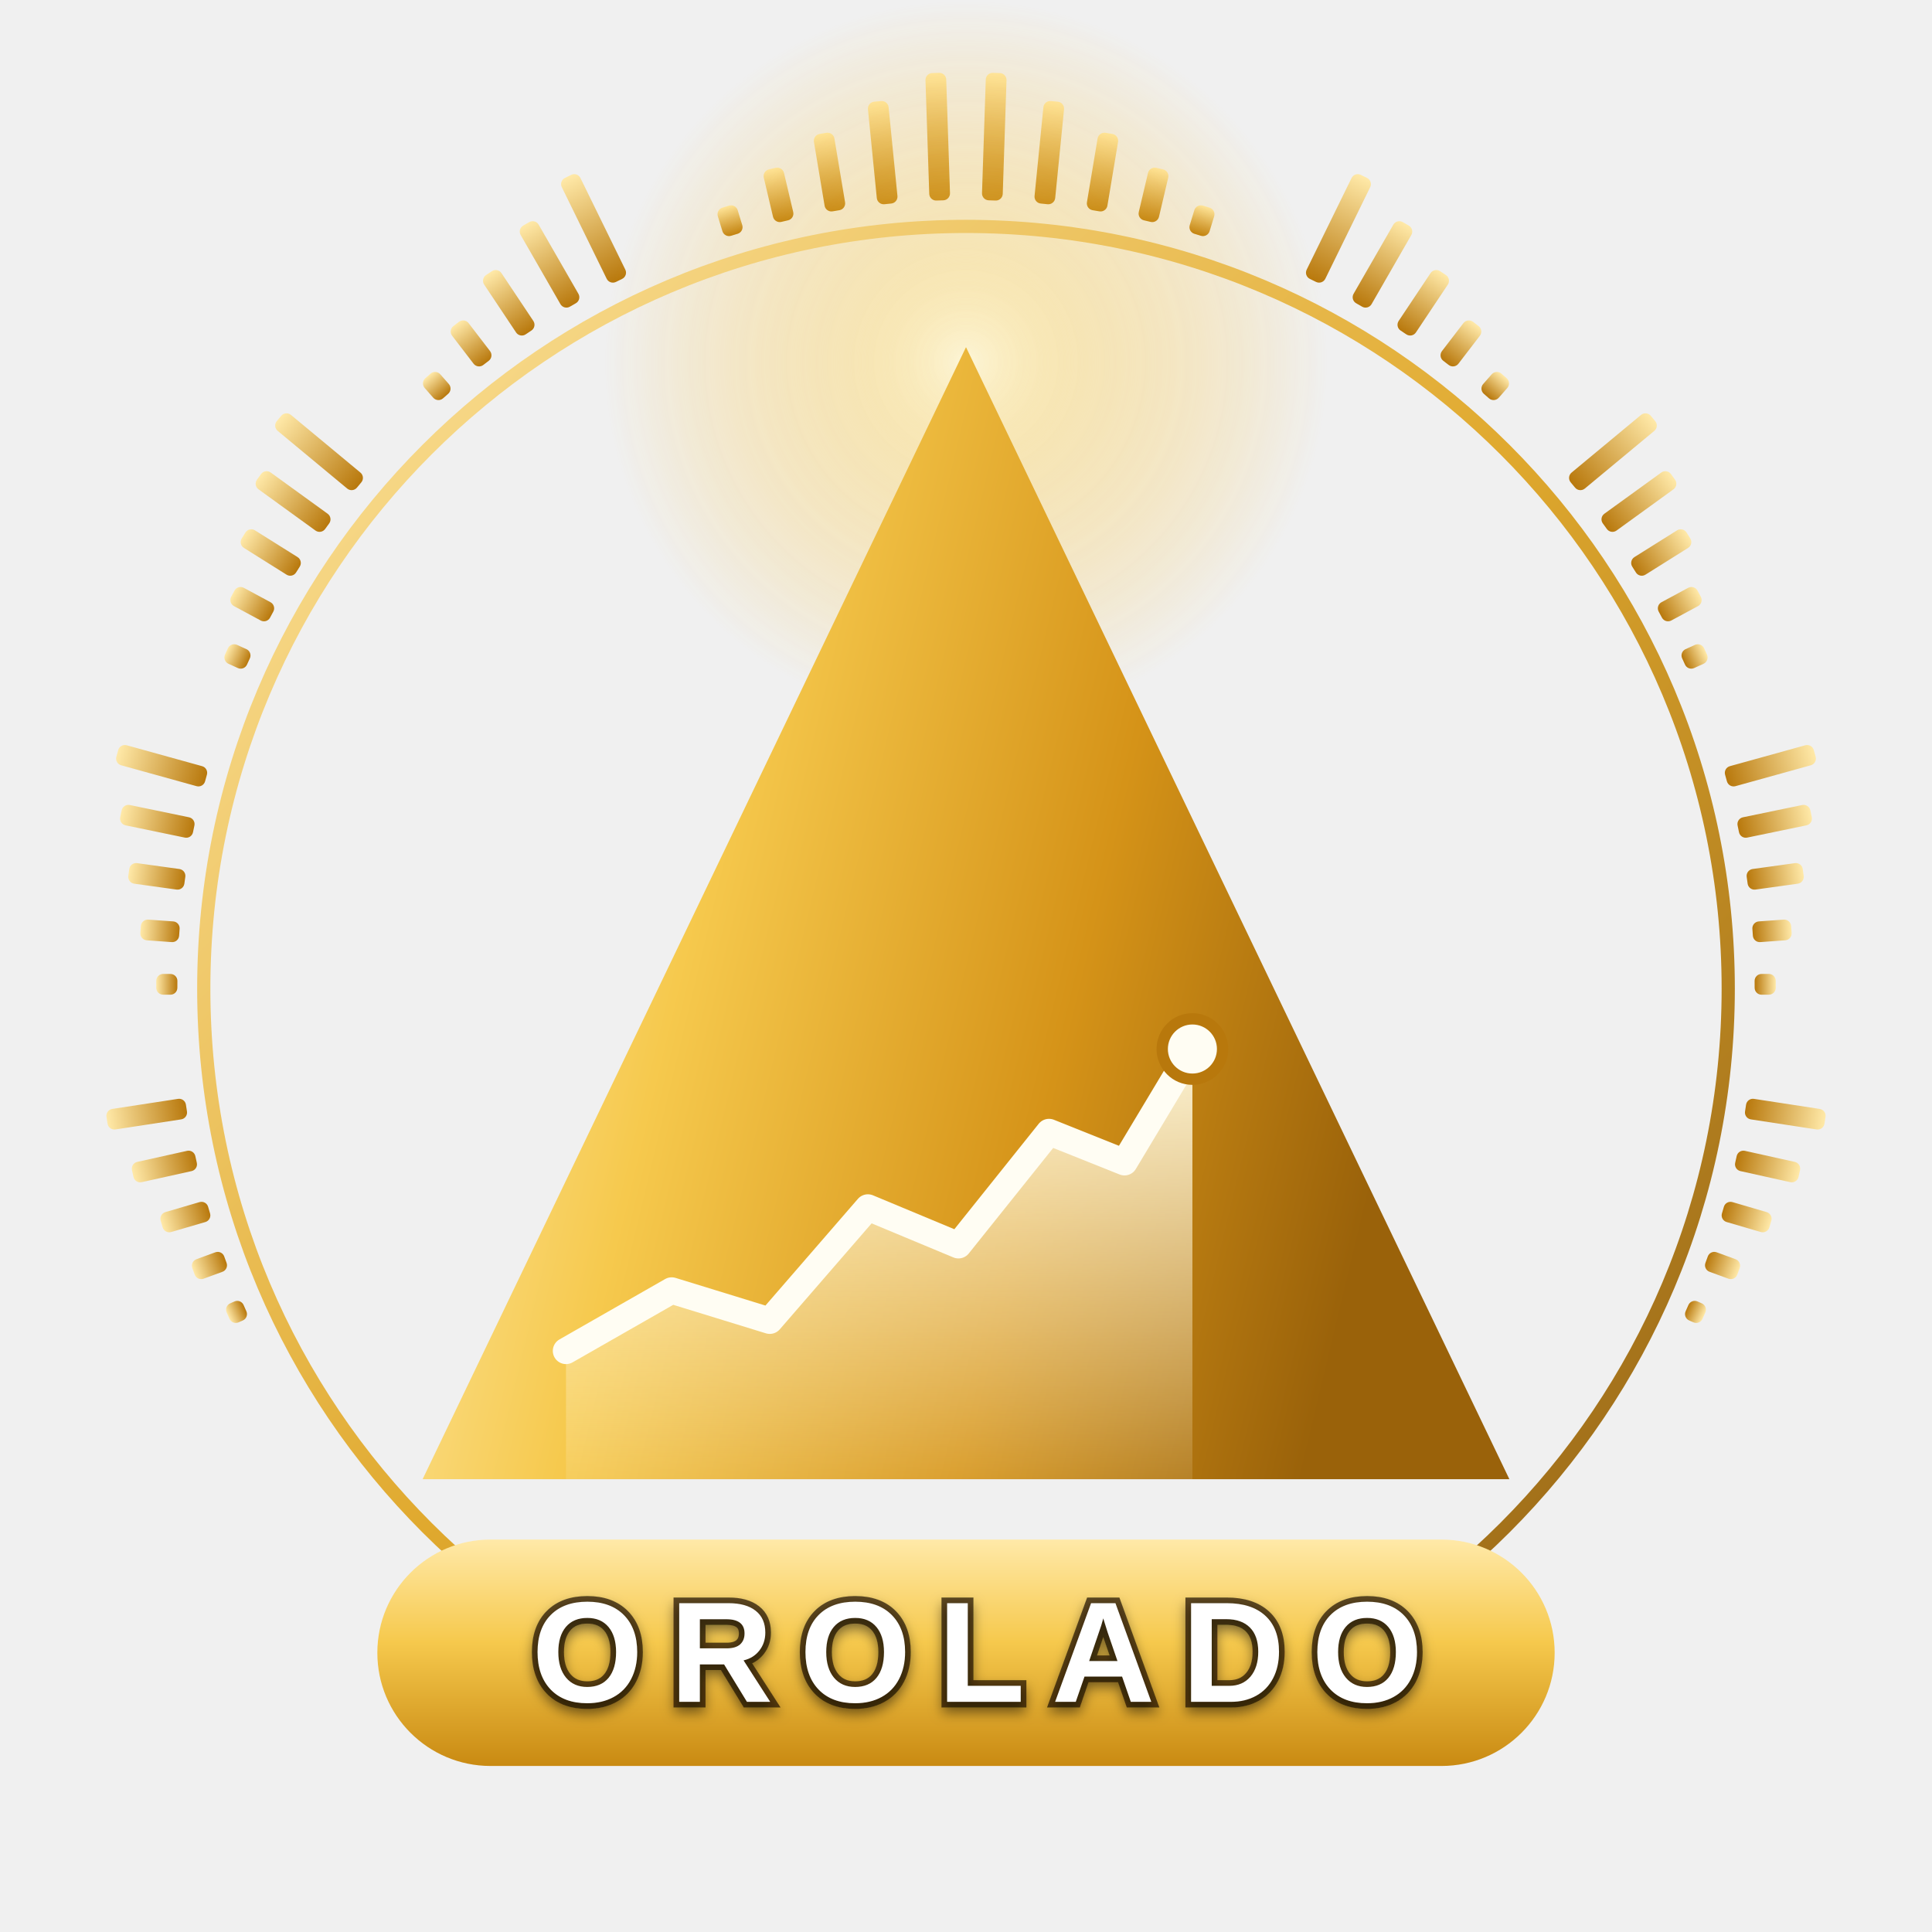
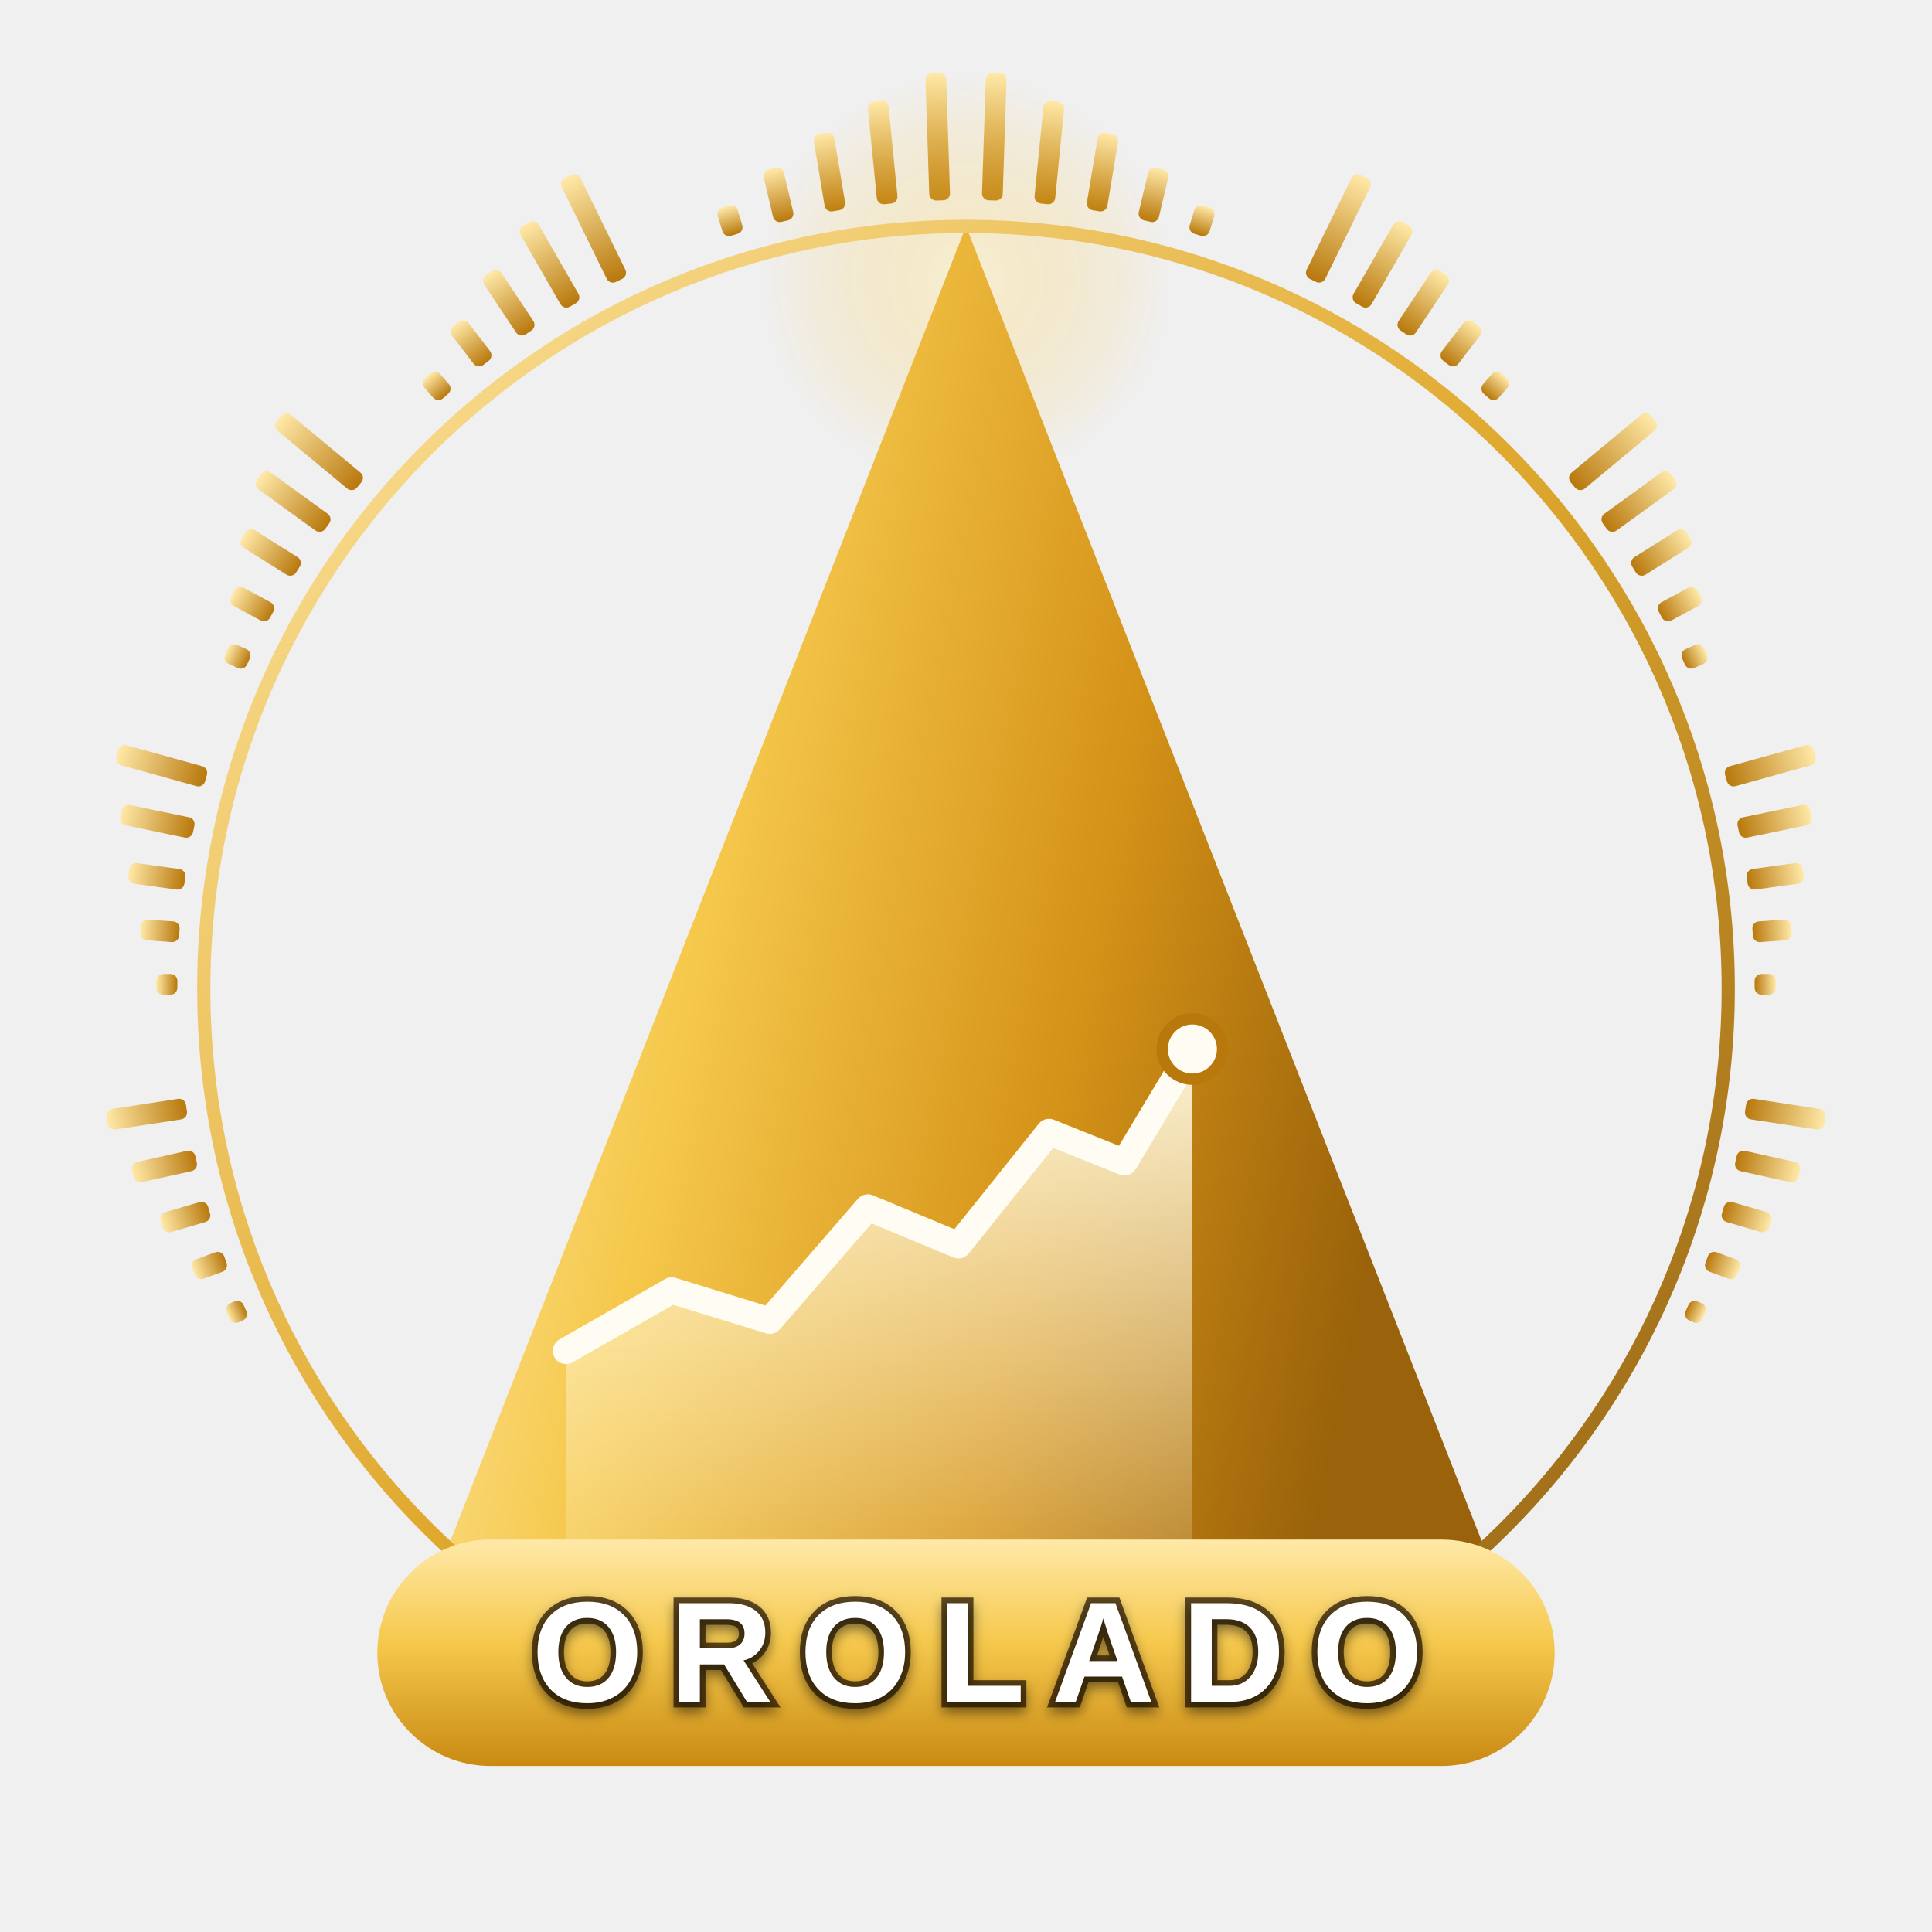
<svg xmlns="http://www.w3.org/2000/svg" viewBox="0 0 512 512">
  <defs>
    <radialGradient id="bgA" cx="50%" cy="38%" r="75%">
      <stop offset="0" stop-color="#1A2338" />
      <stop offset=".6" stop-color="#0E1424" />
      <stop offset="1" stop-color="#070B15" />
    </radialGradient>
    <linearGradient id="ringA" x1="0" y1="0" x2="1" y2="1">
      <stop offset="0" stop-color="#FFE9A8" />
      <stop offset=".5" stop-color="#E0A92E" />
      <stop offset="1" stop-color="#8A5A12" />
    </linearGradient>
    <linearGradient id="faceL" x1="0" y1="0" x2="1" y2="1">
      <stop offset="0" stop-color="#FFF1BF" />
      <stop offset=".35" stop-color="#F6C94D" />
      <stop offset="1" stop-color="#C98A12" />
    </linearGradient>
    <linearGradient id="faceR" x1="1" y1="0" x2="0" y2="1">
      <stop offset="0" stop-color="#B8780C" />
      <stop offset=".55" stop-color="#8E5808" />
      <stop offset="1" stop-color="#5E3A06" />
    </linearGradient>
    <linearGradient id="capL" x1="0" y1="0" x2="1" y2="1">
      <stop offset="0" stop-color="#FFFBEA" />
      <stop offset="1" stop-color="#FFD76A" />
    </linearGradient>
    <linearGradient id="capR" x1="1" y1="0" x2="0" y2="1">
      <stop offset="0" stop-color="#F2B233" />
      <stop offset="1" stop-color="#C98410" />
    </linearGradient>
    <radialGradient id="haloA" cx="50%" cy="50%" r="50%">
      <stop offset="0" stop-color="#FFF6D0" stop-opacity=".95" />
      <stop offset=".35" stop-color="#FFD35A" stop-opacity=".45" />
      <stop offset="1" stop-color="#FFB300" stop-opacity="0" />
    </radialGradient>
    <clipPath id="clipL">
-       <path d="M256 92 L112 392 L256 392 Z" />
+       <path d="M256 60 L114 422 L256 422 Z" />
    </clipPath>
    <clipPath id="clipR">
-       <path d="M256 92 L256 392 L400 392 Z" />
+       <path d="M256 60 L256 422 L398 422 Z" />
    </clipPath>
    <linearGradient id="banA" x1="0" y1="0" x2="0" y2="1">
      <stop offset="0" stop-color="#FFE9A8" />
      <stop offset=".45" stop-color="#F6C94D" />
      <stop offset="1" stop-color="#C98A12" />
    </linearGradient>
    <linearGradient id="cO" x1="0" y1="0" x2="0" y2="1">
      <stop offset="0" stop-color="#FFE9A8" />
      <stop offset="1" stop-color="#B8780C" />
    </linearGradient>
    <linearGradient id="gold" x1="0" y1="0" x2="0" y2="1">
      <stop offset="0" stop-color="#FFF1BF" />
      <stop offset=".5" stop-color="#FCD34D" />
      <stop offset="1" stop-color="#E0A92E" />
    </linearGradient>
    <linearGradient id="dgold" x1="0" y1="0" x2="0" y2="1">
      <stop offset="0" stop-color="#C98A12" />
      <stop offset="1" stop-color="#6B4207" />
    </linearGradient>
    <linearGradient id="area" x1="0" y1="0" x2="0" y2="1">
      <stop offset="0" stop-color="#FFF8DD" stop-opacity=".95" />
      <stop offset="1" stop-color="#FFF8DD" stop-opacity=".12" />
    </linearGradient>
    <clipPath id="pyr">
-       <path d="M256 92 L112 392 L400 392 Z" />
+       <path d="M256 60 L114 422 L398 422 Z" />
    </clipPath>
    <linearGradient id="tW" x1="0" y1="0" x2="1" y2="0">
      <stop offset="0" stop-color="#FFE7A3" />
      <stop offset=".42" stop-color="#FFFFFF" />
      <stop offset=".58" stop-color="#FFF3C4" />
      <stop offset="1" stop-color="#FFD46B" />
    </linearGradient>
    <filter id="tS" x="-10%" y="-40%" width="120%" height="180%">
      <feDropShadow dx="0" dy="1.6" stdDeviation="1.6" flood-color="#000" flood-opacity=".55" />
    </filter>
    <filter id="tG" x="-10%" y="-40%" width="120%" height="180%">
      <feDropShadow dx="0" dy="0" stdDeviation="3" flood-color="#FFFFFF" flood-opacity=".55" />
      <feDropShadow dx="0" dy="1.5" stdDeviation="1.4" flood-color="#5E3A06" flood-opacity=".6" />
    </filter>
    <linearGradient id="faceU" x1="0" y1="0" x2="1" y2="0.25">
      <stop offset="0" stop-color="#FFF1BF" />
      <stop offset=".35" stop-color="#F6C94D" />
      <stop offset=".7" stop-color="#D59318" />
      <stop offset="1" stop-color="#9A620A" />
    </linearGradient>
  </defs>
  <g transform="rotate(246.10 256 262)">
    <rect x="253.25" y="48.1" width="5.5" height="4.9" rx="1.833" fill="url(#cO)" />
  </g>
  <g transform="rotate(249.90 256 262)">
    <rect x="253.25" y="44.0" width="5.5" height="9.0" rx="1.833" fill="url(#cO)" />
  </g>
  <g transform="rotate(253.69 256 262)">
    <rect x="253.25" y="39.9" width="5.5" height="13.1" rx="1.833" fill="url(#cO)" />
  </g>
  <g transform="rotate(257.49 256 262)">
    <rect x="253.25" y="35.8" width="5.5" height="17.2" rx="1.833" fill="url(#cO)" />
  </g>
  <g transform="rotate(261.29 256 262)">
    <rect x="253.25" y="31.7" width="5.5" height="21.3" rx="1.833" fill="url(#cO)" />
  </g>
  <g transform="rotate(270.31 256 262)">
    <rect x="253.25" y="47.4" width="5.5" height="5.6" rx="1.833" fill="url(#cO)" />
  </g>
  <g transform="rotate(274.10 256 262)">
    <rect x="253.25" y="42.7" width="5.5" height="10.3" rx="1.833" fill="url(#cO)" />
  </g>
  <g transform="rotate(277.90 256 262)">
    <rect x="253.25" y="38.0" width="5.5" height="15.0" rx="1.833" fill="url(#cO)" />
  </g>
  <g transform="rotate(281.69 256 262)">
    <rect x="253.25" y="33.3" width="5.5" height="19.7" rx="1.833" fill="url(#cO)" />
  </g>
  <g transform="rotate(285.49 256 262)">
    <rect x="253.25" y="28.6" width="5.5" height="24.4" rx="1.833" fill="url(#cO)" />
  </g>
  <g transform="rotate(294.51 256 262)">
    <rect x="253.25" y="46.6" width="5.5" height="6.4" rx="1.833" fill="url(#cO)" />
  </g>
  <g transform="rotate(298.31 256 262)">
    <rect x="253.25" y="41.3" width="5.5" height="11.7" rx="1.833" fill="url(#cO)" />
  </g>
  <g transform="rotate(302.10 256 262)">
    <rect x="253.25" y="36.0" width="5.5" height="17.0" rx="1.833" fill="url(#cO)" />
  </g>
  <g transform="rotate(305.90 256 262)">
    <rect x="253.25" y="30.7" width="5.5" height="22.3" rx="1.833" fill="url(#cO)" />
  </g>
  <g transform="rotate(309.69 256 262)">
    <rect x="253.25" y="25.4" width="5.5" height="27.6" rx="1.833" fill="url(#cO)" />
  </g>
  <g transform="rotate(318.71 256 262)">
    <rect x="253.25" y="45.9" width="5.5" height="7.1" rx="1.833" fill="url(#cO)" />
  </g>
  <g transform="rotate(322.51 256 262)">
    <rect x="253.25" y="40.0" width="5.5" height="13.0" rx="1.833" fill="url(#cO)" />
  </g>
  <g transform="rotate(326.31 256 262)">
    <rect x="253.25" y="34.1" width="5.5" height="18.9" rx="1.833" fill="url(#cO)" />
  </g>
  <g transform="rotate(330.10 256 262)">
    <rect x="253.25" y="28.2" width="5.5" height="24.8" rx="1.833" fill="url(#cO)" />
  </g>
  <g transform="rotate(333.90 256 262)">
    <rect x="253.25" y="22.3" width="5.5" height="30.7" rx="1.833" fill="url(#cO)" />
  </g>
  <g transform="rotate(342.92 256 262)">
    <rect x="253.25" y="45.2" width="5.5" height="7.8" rx="1.833" fill="url(#cO)" />
  </g>
  <g transform="rotate(346.71 256 262)">
    <rect x="253.25" y="38.7" width="5.5" height="14.3" rx="1.833" fill="url(#cO)" />
  </g>
  <g transform="rotate(350.51 256 262)">
    <rect x="253.25" y="32.2" width="5.5" height="20.8" rx="1.833" fill="url(#cO)" />
  </g>
  <g transform="rotate(354.31 256 262)">
    <rect x="253.25" y="25.7" width="5.5" height="27.3" rx="1.833" fill="url(#cO)" />
  </g>
  <g transform="rotate(358.10 256 262)">
    <rect x="253.25" y="19.2" width="5.5" height="33.8" rx="1.833" fill="url(#cO)" />
  </g>
  <g transform="rotate(113.90 256 262)">
    <rect x="253.25" y="48.1" width="5.5" height="4.9" rx="1.833" fill="url(#cO)" />
  </g>
  <g transform="rotate(110.10 256 262)">
    <rect x="253.25" y="44.0" width="5.5" height="9.0" rx="1.833" fill="url(#cO)" />
  </g>
  <g transform="rotate(106.31 256 262)">
    <rect x="253.25" y="39.9" width="5.5" height="13.1" rx="1.833" fill="url(#cO)" />
  </g>
  <g transform="rotate(102.51 256 262)">
    <rect x="253.25" y="35.8" width="5.5" height="17.2" rx="1.833" fill="url(#cO)" />
  </g>
  <g transform="rotate(98.71 256 262)">
    <rect x="253.25" y="31.7" width="5.5" height="21.3" rx="1.833" fill="url(#cO)" />
  </g>
  <g transform="rotate(89.69 256 262)">
    <rect x="253.25" y="47.4" width="5.5" height="5.6" rx="1.833" fill="url(#cO)" />
  </g>
  <g transform="rotate(85.90 256 262)">
    <rect x="253.25" y="42.7" width="5.5" height="10.3" rx="1.833" fill="url(#cO)" />
  </g>
  <g transform="rotate(82.10 256 262)">
    <rect x="253.25" y="38.0" width="5.5" height="15.0" rx="1.833" fill="url(#cO)" />
  </g>
  <g transform="rotate(78.31 256 262)">
    <rect x="253.25" y="33.3" width="5.5" height="19.7" rx="1.833" fill="url(#cO)" />
  </g>
  <g transform="rotate(74.51 256 262)">
    <rect x="253.25" y="28.6" width="5.5" height="24.4" rx="1.833" fill="url(#cO)" />
  </g>
  <g transform="rotate(65.49 256 262)">
    <rect x="253.25" y="46.6" width="5.5" height="6.4" rx="1.833" fill="url(#cO)" />
  </g>
  <g transform="rotate(61.69 256 262)">
    <rect x="253.25" y="41.3" width="5.5" height="11.7" rx="1.833" fill="url(#cO)" />
  </g>
  <g transform="rotate(57.90 256 262)">
    <rect x="253.25" y="36.0" width="5.5" height="17.0" rx="1.833" fill="url(#cO)" />
  </g>
  <g transform="rotate(54.10 256 262)">
    <rect x="253.25" y="30.7" width="5.5" height="22.3" rx="1.833" fill="url(#cO)" />
  </g>
  <g transform="rotate(50.31 256 262)">
    <rect x="253.25" y="25.4" width="5.5" height="27.6" rx="1.833" fill="url(#cO)" />
  </g>
  <g transform="rotate(41.29 256 262)">
    <rect x="253.25" y="45.9" width="5.5" height="7.1" rx="1.833" fill="url(#cO)" />
  </g>
  <g transform="rotate(37.49 256 262)">
    <rect x="253.25" y="40.0" width="5.5" height="13.0" rx="1.833" fill="url(#cO)" />
  </g>
  <g transform="rotate(33.69 256 262)">
    <rect x="253.25" y="34.1" width="5.5" height="18.9" rx="1.833" fill="url(#cO)" />
  </g>
  <g transform="rotate(29.90 256 262)">
    <rect x="253.25" y="28.2" width="5.5" height="24.8" rx="1.833" fill="url(#cO)" />
  </g>
  <g transform="rotate(26.10 256 262)">
    <rect x="253.25" y="22.3" width="5.5" height="30.7" rx="1.833" fill="url(#cO)" />
  </g>
  <g transform="rotate(17.08 256 262)">
    <rect x="253.25" y="45.2" width="5.5" height="7.8" rx="1.833" fill="url(#cO)" />
  </g>
  <g transform="rotate(13.29 256 262)">
    <rect x="253.25" y="38.7" width="5.5" height="14.3" rx="1.833" fill="url(#cO)" />
  </g>
  <g transform="rotate(9.49 256 262)">
    <rect x="253.25" y="32.2" width="5.5" height="20.8" rx="1.833" fill="url(#cO)" />
  </g>
  <g transform="rotate(5.69 256 262)">
    <rect x="253.25" y="25.7" width="5.5" height="27.3" rx="1.833" fill="url(#cO)" />
  </g>
  <g transform="rotate(1.90 256 262)">
    <rect x="253.25" y="19.2" width="5.5" height="33.8" rx="1.833" fill="url(#cO)" />
  </g>
-   <circle cx="256" cy="96" r="96" fill="url(#haloA)" opacity=".85" />
-   <path d="M256 92 L112 392 L400 392 Z" fill="url(#faceU)" />
+   <circle cx="256" cy="74" r="54" fill="url(#haloA)" opacity=".55" />
+   <path d="M256 60 L114 422 L398 422 Z" fill="url(#faceU)" />
  <g clip-path="url(#pyr)">
-     <path d="M150 358 L178 342 L204 350 L230 320 L254 330 L278 300 L298 308 L316 278 L316 392 L150 392 Z" fill="url(#area)" />
+     <path d="M150 358 L178 342 L204 350 L230 320 L254 330 L278 300 L298 308 L316 278 L316 422 L150 422 Z" fill="url(#area)" />
  </g>
  <path d="M150 358 L178 342 L204 350 L230 320 L254 330 L278 300 L298 308 L316 278" fill="none" stroke="#FFFDF3" stroke-width="7" stroke-linecap="round" stroke-linejoin="round" />
  <circle cx="316" cy="278" r="8" fill="#FFFDF3" stroke="#B8780C" stroke-width="3" />
  <circle cx="256" cy="262" r="202" fill="none" stroke="url(#ringA)" stroke-width="3.5" />
  <rect x="100" y="408" width="312" height="60" rx="30" fill="url(#banA)" />
  <text x="259" y="451" font-family="Arial, Helvetica, sans-serif" font-weight="900" font-size="38" letter-spacing="7" fill="#FFFFFF" stroke="#1F1306" stroke-opacity=".7" stroke-width="3" paint-order="stroke" filter="url(#tS)" text-anchor="middle">OROLADO</text>
-   <path d="M104 398 H408" stroke="url(#ringA)" stroke-width="6" stroke-linecap="round" opacity=".9" />
</svg>
